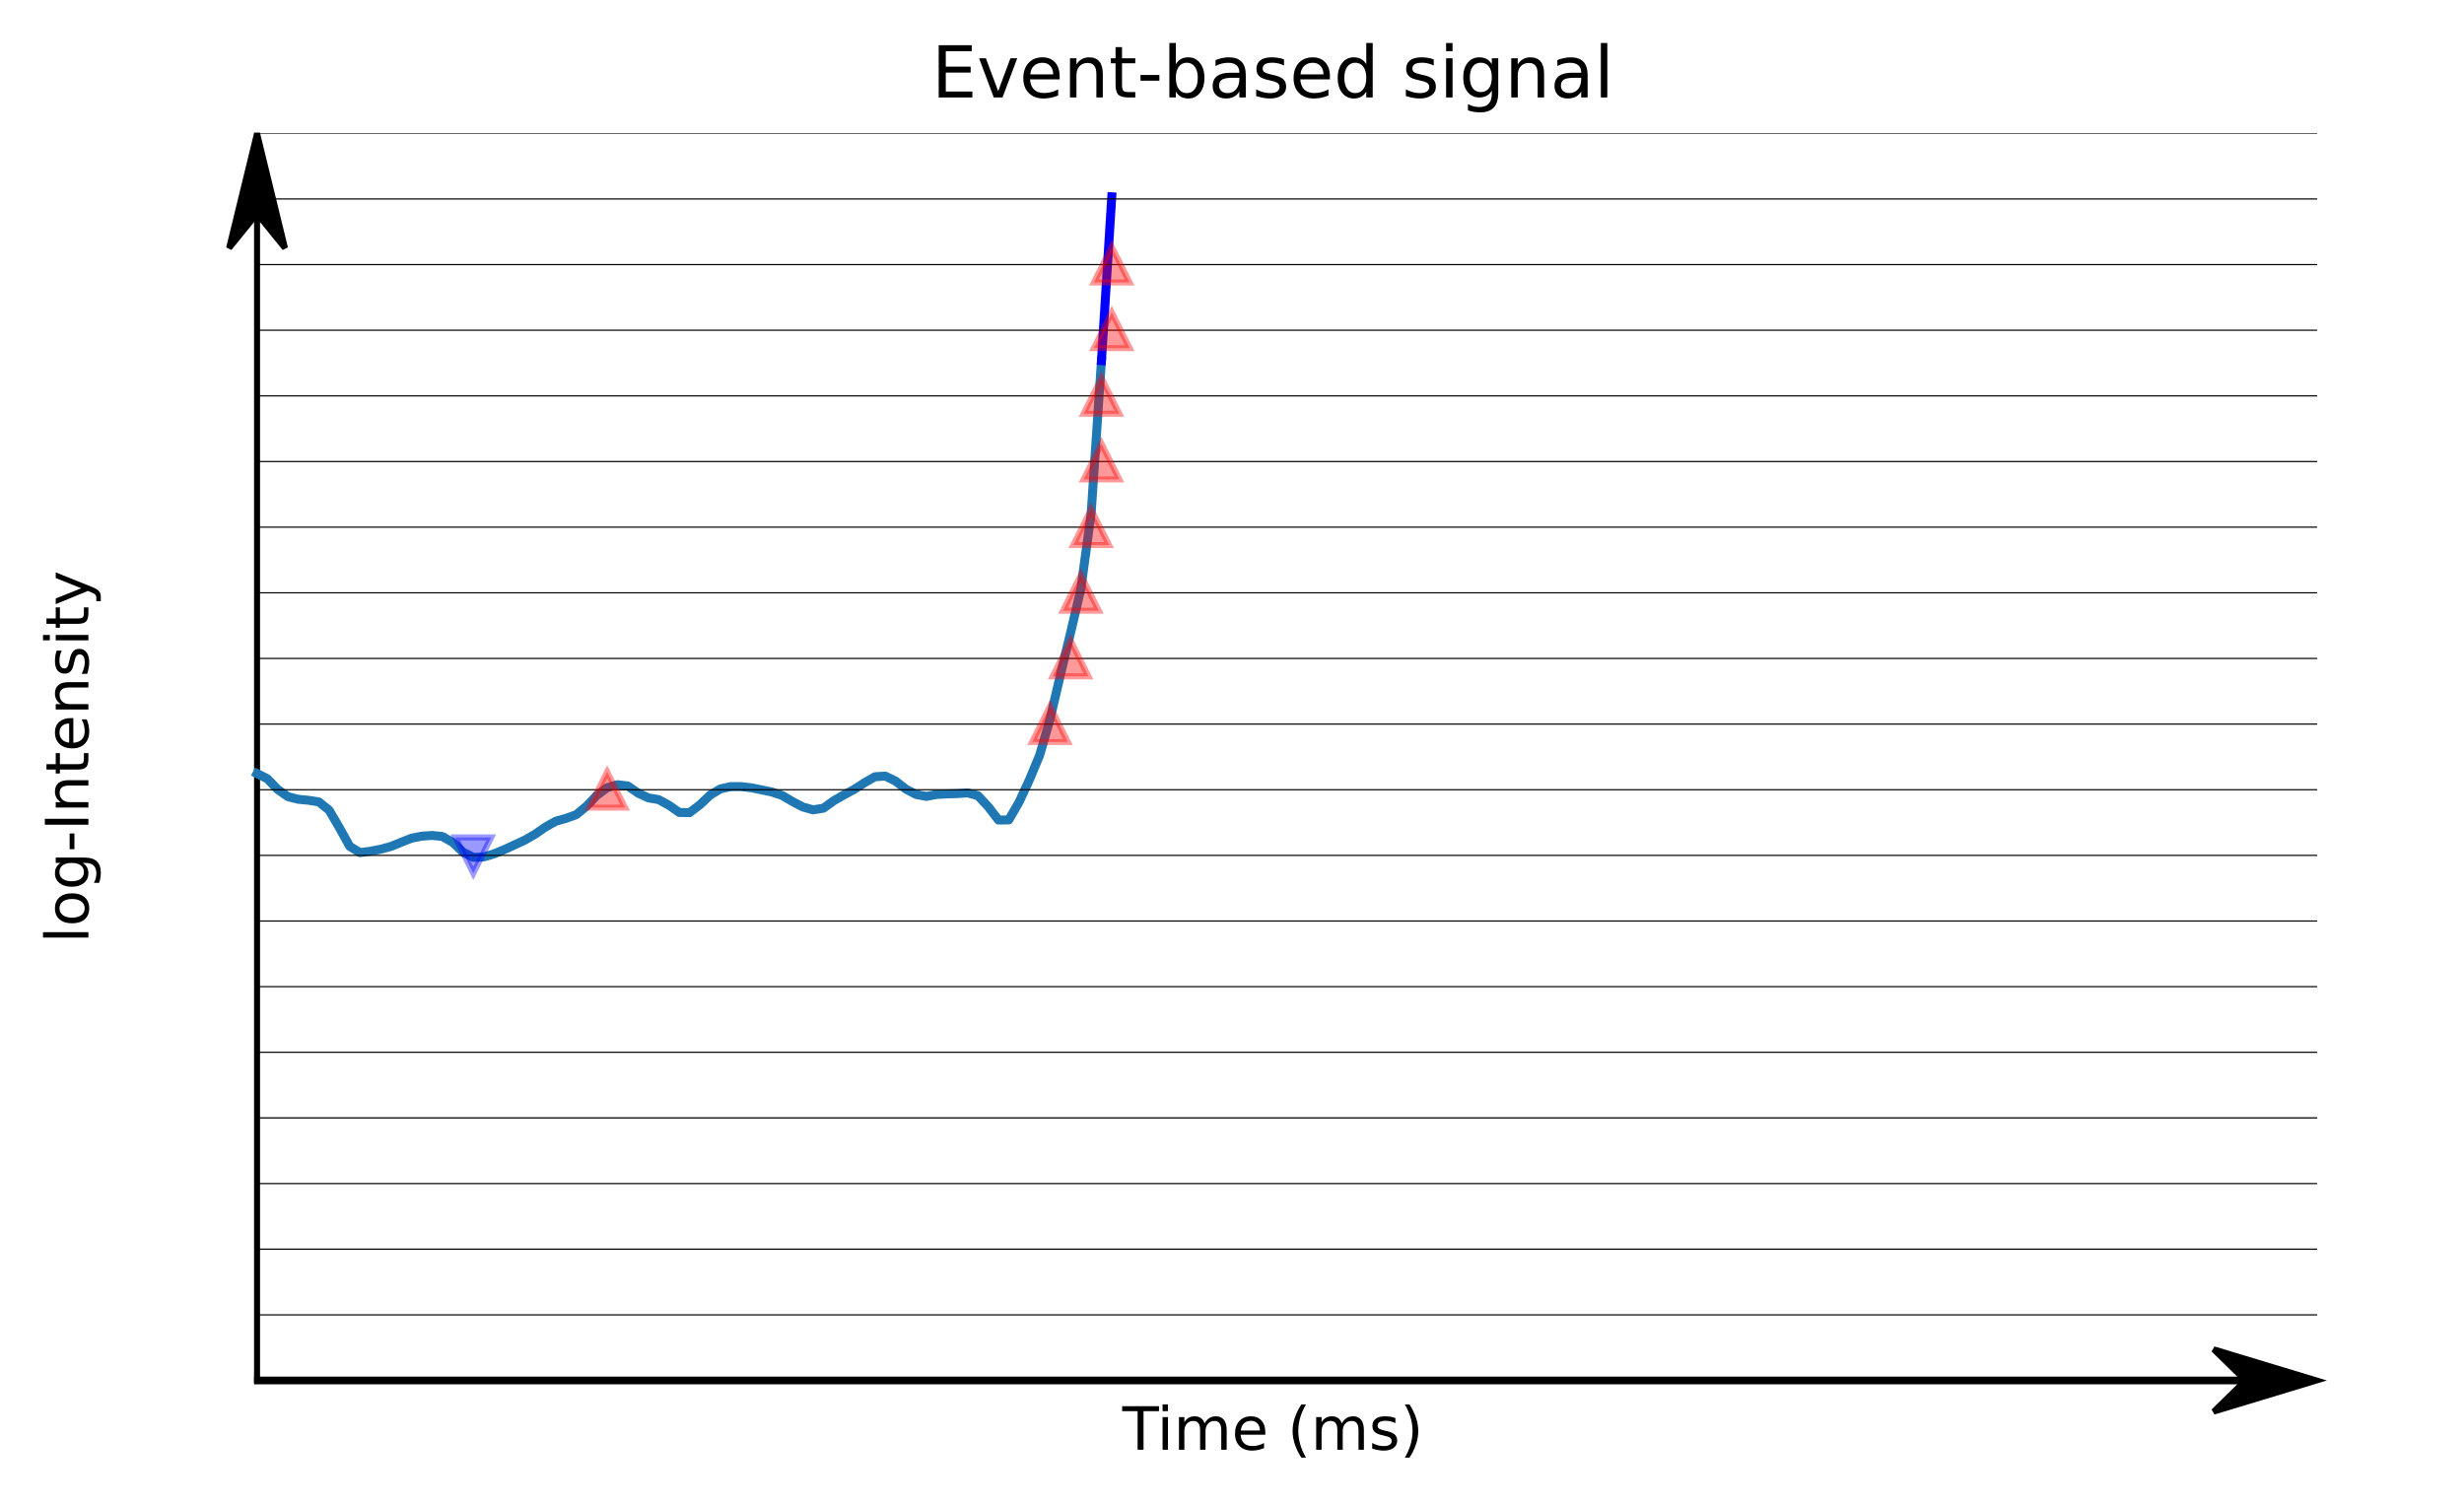
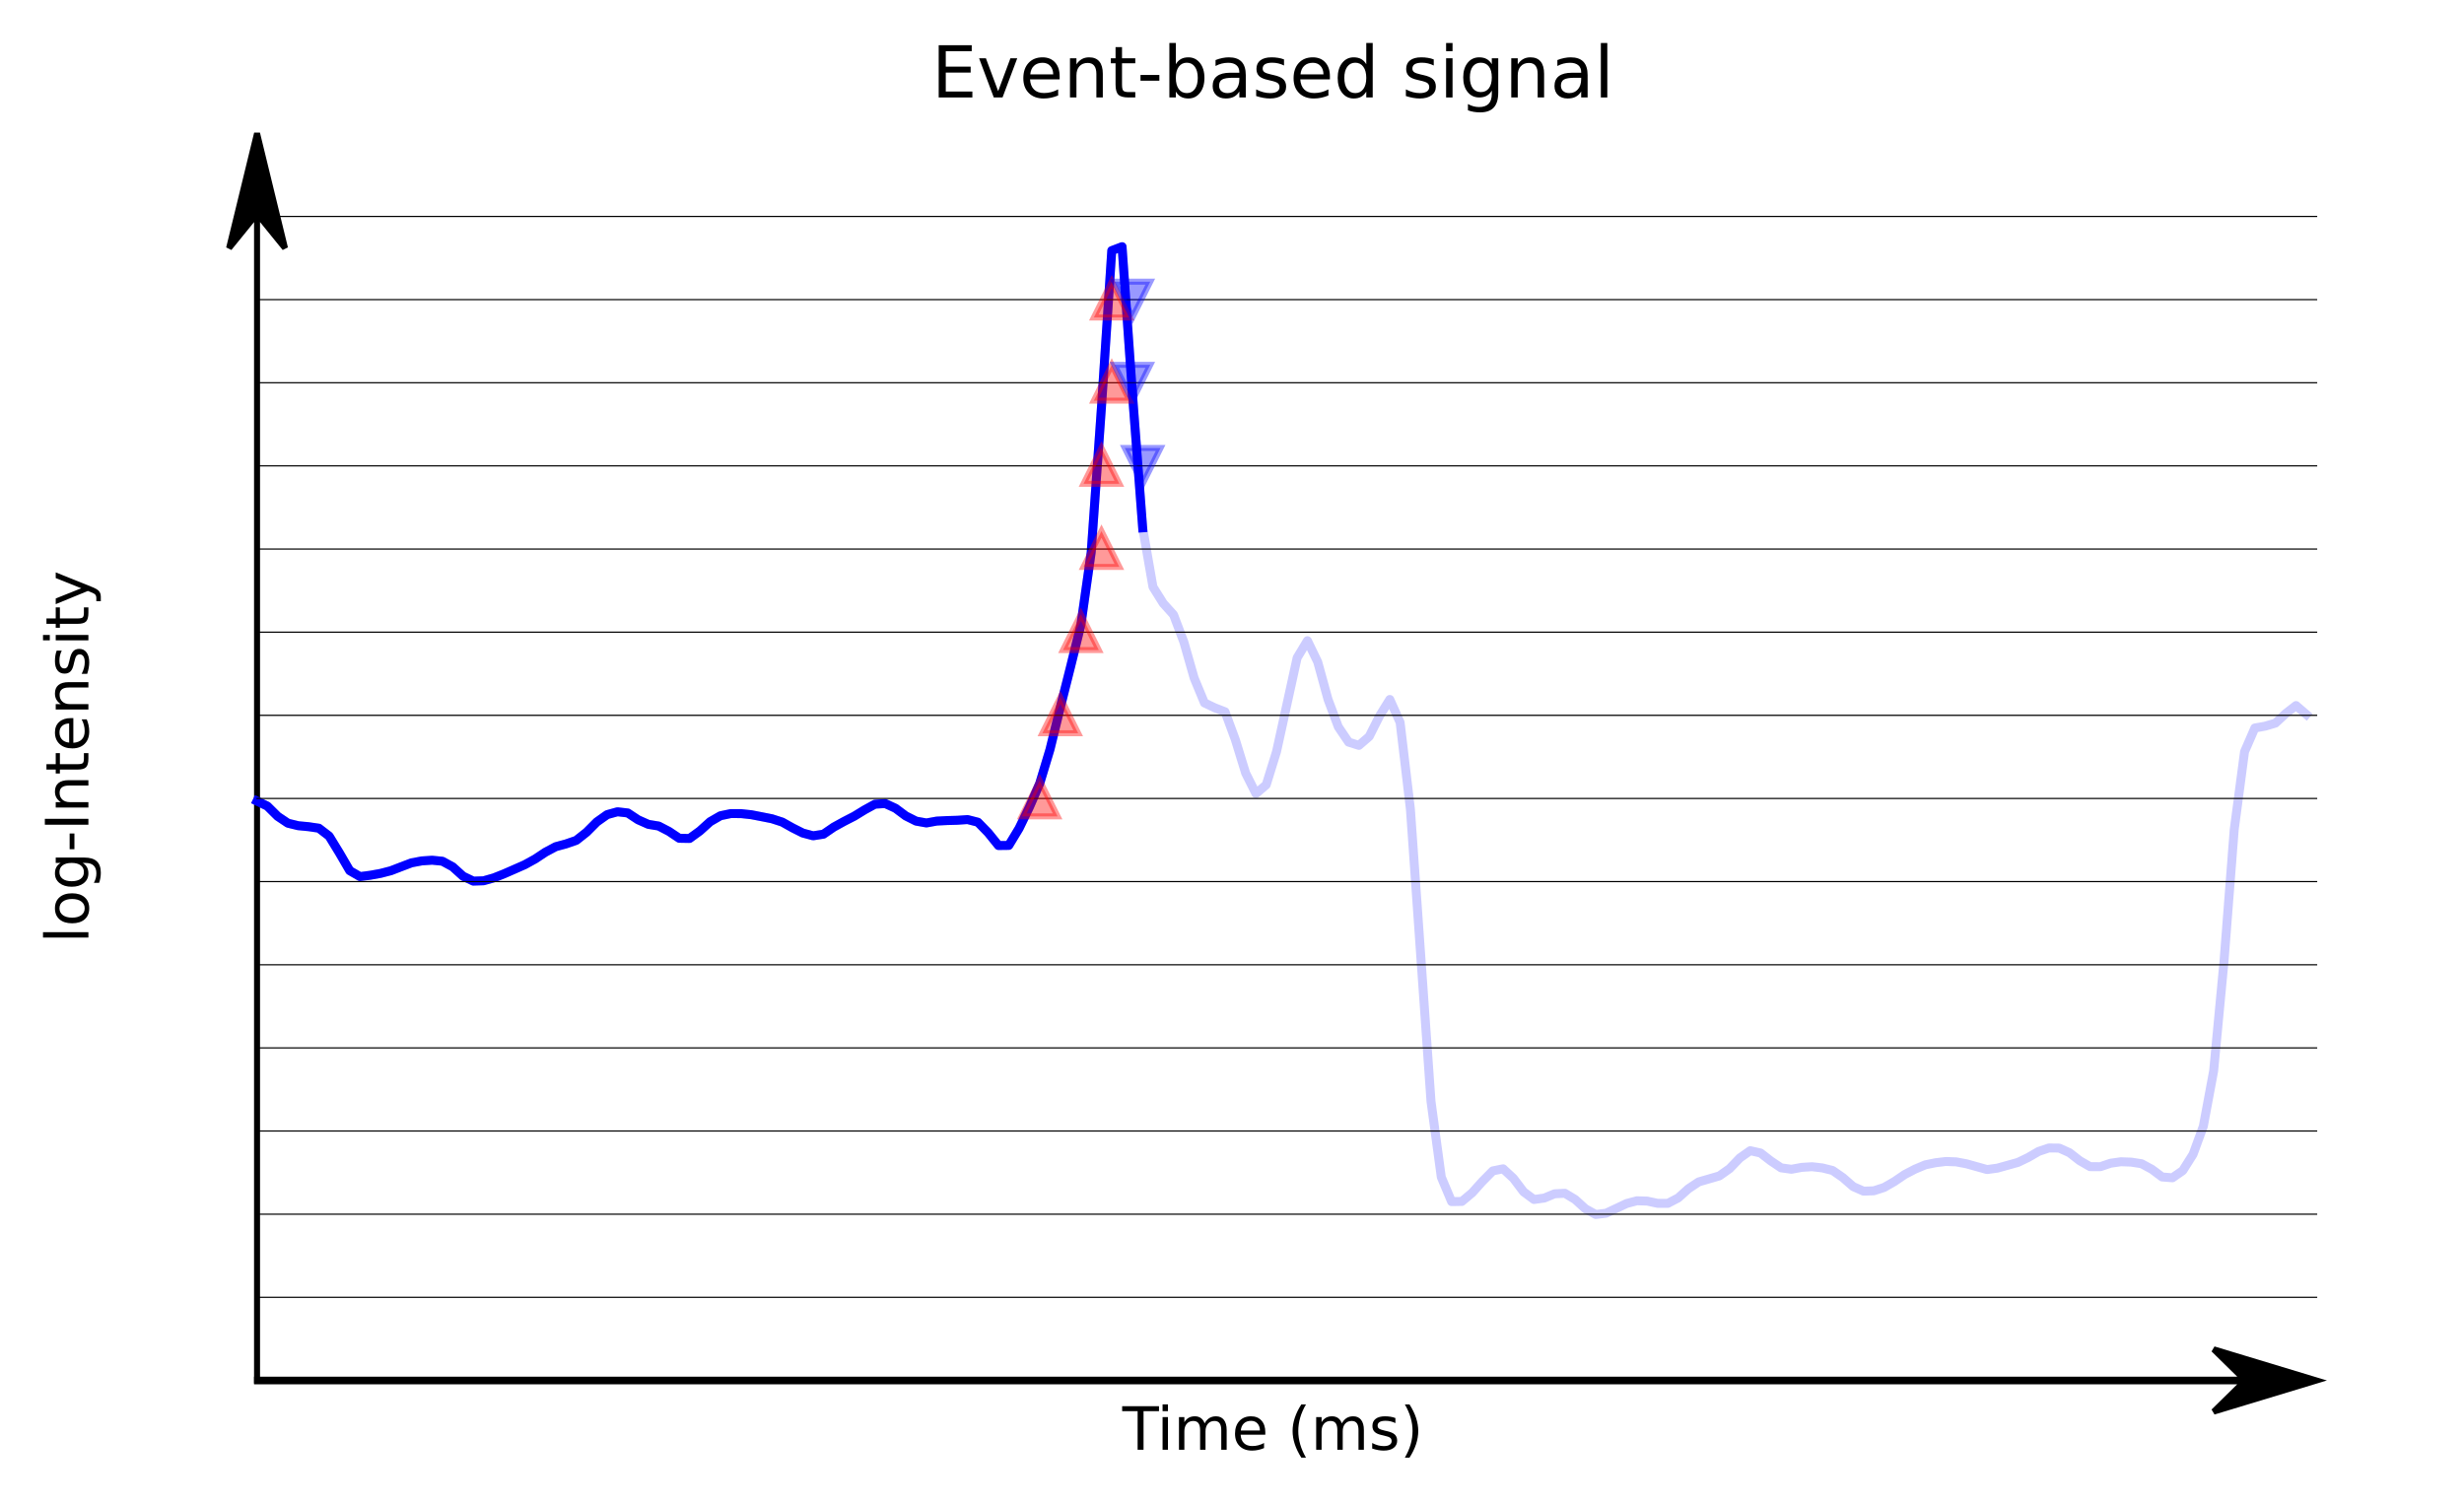
<svg xmlns="http://www.w3.org/2000/svg" xmlns:xlink="http://www.w3.org/1999/xlink" width="412.523pt" height="251.996pt" viewBox="0 0 412.523 251.996" version="1.1">
  <defs>
    <style type="text/css">*{stroke-linejoin: round; stroke-linecap: butt}</style>
  </defs>
  <g id="figure_1">
    <g id="patch_1">
      <path d="M 0 251.996  L 412.523 251.996  L 412.523 0  L 0 0  L 0 251.996  z " style="fill: none" />
    </g>
    <g id="axes_1">
      <g id="patch_2">
        <path d="M 20.878 231.118  L 405.323 231.118  L 405.323 22.318  L 20.878 22.318  L 20.878 231.118  z " style="fill: none" />
      </g>
      <g id="patch_3">
-         <path d="M 387.848 231.118  L 370.608 236.338  L 375.78 231.263  L 43.035 231.263  L 43.035 230.973  L 375.78 230.973  L 370.608 225.898  z " style="stroke: #000000; stroke-linejoin: miter" />
+         <path d="M 387.848 231.118  L 370.608 236.338  L 375.78 231.256  L 43.035 231.256  L 43.035 230.98  L 375.78 230.98  L 370.608 225.898  z " style="stroke: #000000; stroke-linejoin: miter" />
      </g>
      <g id="patch_4">
        <path d="M 43.035 22.318  L 47.717 41.54  L 43.036 35.774  L 43.036 231.118  L 43.034 231.118  L 43.034 35.774  L 38.353 41.54  z " style="stroke: #000000; stroke-linejoin: miter" />
      </g>
      <g id="matplotlib.axis_1">
        <g id="text_1">
          <g transform="translate(187.9013 242.7166) scale(0.1 -0.1)">
            <defs>
              <path id="DejaVuSans-54" d="M -19 4666  L 3928 4666  L 3928 4134  L 2272 4134  L 2272 0  L 1638 0  L 1638 4134  L -19 4134  L -19 4666  z " transform="scale(0.015625)" />
              <path id="DejaVuSans-69" d="M 603 3500  L 1178 3500  L 1178 0  L 603 0  L 603 3500  z M 603 4863  L 1178 4863  L 1178 4134  L 603 4134  L 603 4863  z " transform="scale(0.015625)" />
              <path id="DejaVuSans-6d" d="M 3328 2828  Q 3544 3216 3844 3400  Q 4144 3584 4550 3584  Q 5097 3584 5394 3201  Q 5691 2819 5691 2113  L 5691 0  L 5113 0  L 5113 2094  Q 5113 2597 4934 2840  Q 4756 3084 4391 3084  Q 3944 3084 3684 2787  Q 3425 2491 3425 1978  L 3425 0  L 2847 0  L 2847 2094  Q 2847 2600 2669 2842  Q 2491 3084 2119 3084  Q 1678 3084 1418 2786  Q 1159 2488 1159 1978  L 1159 0  L 581 0  L 581 3500  L 1159 3500  L 1159 2956  Q 1356 3278 1631 3431  Q 1906 3584 2284 3584  Q 2666 3584 2933 3390  Q 3200 3197 3328 2828  z " transform="scale(0.015625)" />
              <path id="DejaVuSans-65" d="M 3597 1894  L 3597 1613  L 953 1613  Q 991 1019 1311 708  Q 1631 397 2203 397  Q 2534 397 2845 478  Q 3156 559 3463 722  L 3463 178  Q 3153 47 2828 -22  Q 2503 -91 2169 -91  Q 1331 -91 842 396  Q 353 884 353 1716  Q 353 2575 817 3079  Q 1281 3584 2069 3584  Q 2775 3584 3186 3129  Q 3597 2675 3597 1894  z M 3022 2063  Q 3016 2534 2758 2815  Q 2500 3097 2075 3097  Q 1594 3097 1305 2825  Q 1016 2553 972 2059  L 3022 2063  z " transform="scale(0.015625)" />
              <path id="DejaVuSans-20" transform="scale(0.015625)" />
              <path id="DejaVuSans-28" d="M 1984 4856  Q 1566 4138 1362 3434  Q 1159 2731 1159 2009  Q 1159 1288 1364 580  Q 1569 -128 1984 -844  L 1484 -844  Q 1016 -109 783 600  Q 550 1309 550 2009  Q 550 2706 781 3412  Q 1013 4119 1484 4856  L 1984 4856  z " transform="scale(0.015625)" />
              <path id="DejaVuSans-73" d="M 2834 3397  L 2834 2853  Q 2591 2978 2328 3040  Q 2066 3103 1784 3103  Q 1356 3103 1142 2972  Q 928 2841 928 2578  Q 928 2378 1081 2264  Q 1234 2150 1697 2047  L 1894 2003  Q 2506 1872 2764 1633  Q 3022 1394 3022 966  Q 3022 478 2636 193  Q 2250 -91 1575 -91  Q 1294 -91 989 -36  Q 684 19 347 128  L 347 722  Q 666 556 975 473  Q 1284 391 1588 391  Q 1994 391 2212 530  Q 2431 669 2431 922  Q 2431 1156 2273 1281  Q 2116 1406 1581 1522  L 1381 1569  Q 847 1681 609 1914  Q 372 2147 372 2553  Q 372 3047 722 3315  Q 1072 3584 1716 3584  Q 2034 3584 2315 3537  Q 2597 3491 2834 3397  z " transform="scale(0.015625)" />
              <path id="DejaVuSans-29" d="M 513 4856  L 1013 4856  Q 1481 4119 1714 3412  Q 1947 2706 1947 2009  Q 1947 1309 1714 600  Q 1481 -109 1013 -844  L 513 -844  Q 928 -128 1133 580  Q 1338 1288 1338 2009  Q 1338 2731 1133 3434  Q 928 4138 513 4856  z " transform="scale(0.015625)" />
            </defs>
            <use xlink:href="#DejaVuSans-54" />
            <use xlink:href="#DejaVuSans-69" x="57.959" />
            <use xlink:href="#DejaVuSans-6d" x="85.742" />
            <use xlink:href="#DejaVuSans-65" x="183.154" />
            <use xlink:href="#DejaVuSans-20" x="244.678" />
            <use xlink:href="#DejaVuSans-28" x="276.465" />
            <use xlink:href="#DejaVuSans-6d" x="315.479" />
            <use xlink:href="#DejaVuSans-73" x="412.891" />
            <use xlink:href="#DejaVuSans-29" x="464.99" />
          </g>
        </g>
      </g>
      <g id="matplotlib.axis_2">
        <g id="text_2">
          <g transform="translate(14.79844 157.9072) rotate(-90) scale(0.1 -0.1)">
            <defs>
              <path id="DejaVuSans-6c" d="M 603 4863  L 1178 4863  L 1178 0  L 603 0  L 603 4863  z " transform="scale(0.015625)" />
              <path id="DejaVuSans-6f" d="M 1959 3097  Q 1497 3097 1228 2736  Q 959 2375 959 1747  Q 959 1119 1226 758  Q 1494 397 1959 397  Q 2419 397 2687 759  Q 2956 1122 2956 1747  Q 2956 2369 2687 2733  Q 2419 3097 1959 3097  z M 1959 3584  Q 2709 3584 3137 3096  Q 3566 2609 3566 1747  Q 3566 888 3137 398  Q 2709 -91 1959 -91  Q 1206 -91 779 398  Q 353 888 353 1747  Q 353 2609 779 3096  Q 1206 3584 1959 3584  z " transform="scale(0.015625)" />
              <path id="DejaVuSans-67" d="M 2906 1791  Q 2906 2416 2648 2759  Q 2391 3103 1925 3103  Q 1463 3103 1205 2759  Q 947 2416 947 1791  Q 947 1169 1205 825  Q 1463 481 1925 481  Q 2391 481 2648 825  Q 2906 1169 2906 1791  z M 3481 434  Q 3481 -459 3084 -895  Q 2688 -1331 1869 -1331  Q 1566 -1331 1297 -1286  Q 1028 -1241 775 -1147  L 775 -588  Q 1028 -725 1275 -790  Q 1522 -856 1778 -856  Q 2344 -856 2625 -561  Q 2906 -266 2906 331  L 2906 616  Q 2728 306 2450 153  Q 2172 0 1784 0  Q 1141 0 747 490  Q 353 981 353 1791  Q 353 2603 747 3093  Q 1141 3584 1784 3584  Q 2172 3584 2450 3431  Q 2728 3278 2906 2969  L 2906 3500  L 3481 3500  L 3481 434  z " transform="scale(0.015625)" />
              <path id="DejaVuSans-2d" d="M 313 2009  L 1997 2009  L 1997 1497  L 313 1497  L 313 2009  z " transform="scale(0.015625)" />
              <path id="DejaVuSans-49" d="M 628 4666  L 1259 4666  L 1259 0  L 628 0  L 628 4666  z " transform="scale(0.015625)" />
              <path id="DejaVuSans-6e" d="M 3513 2113  L 3513 0  L 2938 0  L 2938 2094  Q 2938 2591 2744 2837  Q 2550 3084 2163 3084  Q 1697 3084 1428 2787  Q 1159 2491 1159 1978  L 1159 0  L 581 0  L 581 3500  L 1159 3500  L 1159 2956  Q 1366 3272 1645 3428  Q 1925 3584 2291 3584  Q 2894 3584 3203 3211  Q 3513 2838 3513 2113  z " transform="scale(0.015625)" />
              <path id="DejaVuSans-74" d="M 1172 4494  L 1172 3500  L 2356 3500  L 2356 3053  L 1172 3053  L 1172 1153  Q 1172 725 1289 603  Q 1406 481 1766 481  L 2356 481  L 2356 0  L 1766 0  Q 1100 0 847 248  Q 594 497 594 1153  L 594 3053  L 172 3053  L 172 3500  L 594 3500  L 594 4494  L 1172 4494  z " transform="scale(0.015625)" />
              <path id="DejaVuSans-79" d="M 2059 -325  Q 1816 -950 1584 -1140  Q 1353 -1331 966 -1331  L 506 -1331  L 506 -850  L 844 -850  Q 1081 -850 1212 -737  Q 1344 -625 1503 -206  L 1606 56  L 191 3500  L 800 3500  L 1894 763  L 2988 3500  L 3597 3500  L 2059 -325  z " transform="scale(0.015625)" />
            </defs>
            <use xlink:href="#DejaVuSans-6c" />
            <use xlink:href="#DejaVuSans-6f" x="27.783" />
            <use xlink:href="#DejaVuSans-67" x="88.965" />
            <use xlink:href="#DejaVuSans-2d" x="152.441" />
            <use xlink:href="#DejaVuSans-49" x="188.525" />
            <use xlink:href="#DejaVuSans-6e" x="218.018" />
            <use xlink:href="#DejaVuSans-74" x="281.396" />
            <use xlink:href="#DejaVuSans-65" x="320.605" />
            <use xlink:href="#DejaVuSans-6e" x="382.129" />
            <use xlink:href="#DejaVuSans-73" x="445.508" />
            <use xlink:href="#DejaVuSans-69" x="497.607" />
            <use xlink:href="#DejaVuSans-74" x="525.391" />
            <use xlink:href="#DejaVuSans-79" x="564.6" />
          </g>
        </g>
      </g>
      <g id="line2d_1">
-         <path d="M 43.035 129.502  L 44.759 130.378  L 46.483 132.166  L 48.207 133.377  L 49.931 133.818  L 51.655 133.982  L 53.379 134.254  L 55.103 135.641  L 56.827 138.588  L 58.551 141.698  L 60.275 142.742  L 62 142.51  L 63.724 142.178  L 65.448 141.71  L 67.172 141.014  L 68.896 140.329  L 70.62 139.99  L 72.344 139.869  L 74.068 140.046  L 75.792 141.032  L 77.516 142.667  L 79.24 143.535  L 80.964 143.476  L 82.688 142.961  L 84.412 142.248  L 86.136 141.453  L 87.861 140.654  L 89.585 139.661  L 91.309 138.465  L 93.033 137.5  L 94.757 137.01  L 96.481 136.387  L 98.205 134.962  L 99.929 133.151  L 101.653 131.873  L 103.377 131.373  L 105.101 131.582  L 106.825 132.775  L 108.549 133.579  L 110.273 133.875  L 111.997 134.814  L 113.722 136.022  L 115.446 136.054  L 117.17 134.743  L 118.894 133.114  L 120.618 132.071  L 122.342 131.692  L 124.066 131.695  L 125.79 131.89  L 127.514 132.239  L 129.238 132.599  L 130.962 133.182  L 132.686 134.201  L 134.41 135.104  L 136.134 135.585  L 137.858 135.303  L 139.583 134.065  L 141.307 133.071  L 143.031 132.149  L 144.755 131.034  L 146.479 130.045  L 148.203 129.93  L 149.927 130.762  L 151.651 132.105  L 153.375 133.013  L 155.099 133.334  L 156.823 133.007  L 158.547 132.915  L 160.271 132.867  L 161.995 132.74  L 163.719 133.203  L 165.444 135.056  L 167.168 137.291  L 168.892 137.269  L 170.616 134.283  L 172.34 130.561  L 174.064 126.426  L 175.788 120.443  L 177.512 113.078  L 179.236 105.929  L 180.96 98.609  L 182.684 85.891  L 184.408 60.379  " clip-path="url(#p15acede897)" style="fill: none; stroke: #1f77b4; stroke-width: 1.5; stroke-linecap: square" />
+         <path d="M 43.035 134.121  L 44.759 134.957  L 46.483 136.664  L 48.207 137.82  L 49.931 138.24  L 53.379 138.657  L 55.103 139.981  L 58.551 145.763  L 60.275 146.759  L 63.724 146.221  L 65.448 145.774  L 68.896 144.456  L 70.62 144.132  L 72.344 144.017  L 74.068 144.186  L 75.792 145.127  L 77.516 146.688  L 79.24 147.516  L 80.964 147.459  L 82.688 146.968  L 86.136 145.528  L 87.861 144.766  L 89.585 143.818  L 91.309 142.676  L 93.033 141.756  L 94.757 141.288  L 96.481 140.693  L 98.205 139.333  L 99.929 137.604  L 101.653 136.384  L 103.377 135.907  L 105.101 136.106  L 106.825 137.245  L 108.549 138.013  L 110.273 138.295  L 111.997 139.191  L 113.722 140.345  L 115.446 140.375  L 117.17 139.123  L 118.894 137.569  L 120.618 136.573  L 122.342 136.211  L 124.066 136.214  L 125.79 136.4  L 129.238 137.077  L 130.962 137.633  L 134.41 139.468  L 136.134 139.927  L 137.858 139.659  L 139.583 138.476  L 146.479 134.639  L 148.203 134.529  L 149.927 135.323  L 151.651 136.606  L 153.375 137.472  L 155.099 137.778  L 156.823 137.467  L 161.995 137.212  L 163.719 137.654  L 165.444 139.422  L 167.168 141.556  L 168.892 141.535  L 170.616 138.685  L 172.34 135.131  L 174.064 131.185  L 175.788 125.474  L 180.96 104.633  L 182.684 92.493  L 184.408 68.139  L 186.132 41.956  L 187.856 41.3  L 189.58 65.755  L 191.305 88.371  L 193.029 98.262  L 194.753 101.013  L 196.477 102.926  L 198.201 107.48  L 199.925 113.516  L 201.649 117.676  L 203.373 118.498  L 205.097 119.169  L 206.821 123.833  L 208.545 129.429  L 210.269 132.869  L 211.993 131.388  L 213.717 125.829  L 217.166 110.128  L 218.89 107.268  L 220.614 110.831  L 222.338 117.095  L 224.062 121.692  L 225.786 124.246  L 227.51 124.791  L 229.234 123.304  L 230.958 119.879  L 232.682 117.105  L 234.406 120.942  L 236.13 135.474  L 239.578 184.399  L 241.303 197.08  L 243.027 201.174  L 244.751 201.143  L 246.475 199.696  L 248.199 197.775  L 249.923 196.033  L 251.647 195.679  L 253.371 197.271  L 255.095 199.548  L 256.819 200.82  L 258.543 200.577  L 260.267 199.867  L 261.991 199.78  L 263.715 200.818  L 265.439 202.385  L 267.164 203.329  L 268.888 203.116  L 272.336 201.49  L 274.06 201.033  L 275.784 201.088  L 277.508 201.461  L 279.232 201.466  L 280.956 200.562  L 282.68 199.018  L 284.404 197.871  L 287.852 196.871  L 289.576 195.651  L 291.3 193.856  L 293.025 192.646  L 294.749 193.034  L 296.473 194.368  L 298.197 195.521  L 299.921 195.759  L 301.645 195.441  L 303.369 195.331  L 305.093 195.532  L 306.817 195.962  L 308.541 197.16  L 310.265 198.66  L 311.989 199.422  L 313.713 199.364  L 315.437 198.804  L 317.161 197.811  L 318.886 196.639  L 320.61 195.741  L 322.334 195.017  L 324.058 194.663  L 325.782 194.455  L 327.506 194.52  L 329.23 194.844  L 332.678 195.806  L 334.402 195.571  L 337.85 194.608  L 339.574 193.777  L 341.298 192.775  L 343.022 192.193  L 344.747 192.211  L 346.471 192.988  L 348.195 194.326  L 349.919 195.319  L 351.643 195.325  L 353.367 194.743  L 355.091 194.5  L 356.815 194.563  L 358.539 194.83  L 360.263 195.763  L 361.987 197.05  L 363.711 197.183  L 365.435 195.986  L 367.159 193.258  L 368.883 188.554  L 370.608 179.3  L 372.332 161.08  L 374.056 138.854  L 375.78 125.853  L 377.504 121.881  L 379.228 121.574  L 380.952 121.064  L 382.676 119.463  L 384.4 118.122  L 386.124 119.603  L 386.124 119.603  " clip-path="url(#p65157a2c0e)" style="fill: none; stroke: #0000ff; stroke-opacity: 0.2; stroke-width: 1.5; stroke-linecap: square" />
      </g>
      <g id="line2d_2">
-         <path d="M 184.408 60.379  L 186.132 32.948  " clip-path="url(#p15acede897)" style="fill: none; stroke: #0000ff; stroke-width: 1.5; stroke-linecap: square" />
+         <path d="M 43.035 134.121  L 44.759 134.957  L 46.483 136.664  L 48.207 137.82  L 49.931 138.24  L 51.655 138.398  L 53.379 138.657  L 55.103 139.981  L 56.827 142.794  L 58.551 145.763  L 60.275 146.759  L 62 146.537  L 63.724 146.221  L 65.448 145.774  L 67.172 145.109  L 68.896 144.456  L 70.62 144.132  L 72.344 144.017  L 74.068 144.186  L 75.792 145.127  L 77.516 146.688  L 79.24 147.516  L 80.964 147.459  L 82.688 146.968  L 84.412 146.287  L 86.136 145.528  L 87.861 144.766  L 89.585 143.818  L 91.309 142.676  L 93.033 141.756  L 94.757 141.288  L 96.481 140.693  L 98.205 139.333  L 99.929 137.604  L 101.653 136.384  L 103.377 135.907  L 105.101 136.106  L 106.825 137.245  L 108.549 138.013  L 110.273 138.295  L 111.997 139.191  L 113.722 140.345  L 115.446 140.375  L 117.17 139.123  L 118.894 137.569  L 120.618 136.573  L 122.342 136.211  L 124.066 136.214  L 125.79 136.4  L 127.514 136.734  L 129.238 137.077  L 130.962 137.633  L 132.686 138.606  L 134.41 139.468  L 136.134 139.927  L 137.858 139.659  L 139.583 138.476  L 141.307 137.528  L 143.031 136.648  L 144.755 135.583  L 146.479 134.639  L 148.203 134.529  L 149.927 135.323  L 151.651 136.606  L 153.375 137.472  L 155.099 137.778  L 156.823 137.467  L 158.547 137.379  L 160.271 137.333  L 161.995 137.212  L 163.719 137.654  L 165.444 139.422  L 167.168 141.556  L 168.892 141.535  L 170.616 138.685  L 172.34 135.131  L 174.064 131.185  L 175.788 125.474  L 177.512 118.444  L 179.236 111.619  L 180.96 104.633  L 182.684 92.493  L 184.408 68.139  L 186.132 41.956  L 187.856 41.3  L 189.58 65.755  " clip-path="url(#p65157a2c0e)" style="fill: none; stroke: #0000ff; stroke-width: 1.5; stroke-linecap: square" />
      </g>
      <g id="line2d_3">
-         <path d="M 43.035 231.118  L 387.848 231.118  " clip-path="url(#p15acede897)" style="fill: none; stroke: #000000; stroke-width: 0.2; stroke-linecap: square" />
+         <path d="M 189.58 65.755  L 191.305 88.371  " clip-path="url(#p65157a2c0e)" style="fill: none; stroke: #0000ff; stroke-width: 1.5; stroke-linecap: square" />
      </g>
      <g id="line2d_4">
-         <path d="M 43.035 220.129  L 387.848 220.129  " clip-path="url(#p15acede897)" style="fill: none; stroke: #000000; stroke-width: 0.2; stroke-linecap: square" />
+         <path d="M 43.035 231.118  L 387.848 231.118  " clip-path="url(#p65157a2c0e)" style="fill: none; stroke: #000000; stroke-width: 0.2; stroke-linecap: square" />
      </g>
      <g id="line2d_5">
-         <path d="M 43.035 209.139  L 387.848 209.139  " clip-path="url(#p15acede897)" style="fill: none; stroke: #000000; stroke-width: 0.2; stroke-linecap: square" />
+         <path d="M 43.035 217.198  L 387.848 217.198  " clip-path="url(#p65157a2c0e)" style="fill: none; stroke: #000000; stroke-width: 0.2; stroke-linecap: square" />
      </g>
      <g id="line2d_6">
-         <path d="M 43.035 198.15  L 387.848 198.15  " clip-path="url(#p15acede897)" style="fill: none; stroke: #000000; stroke-width: 0.2; stroke-linecap: square" />
+         <path d="M 43.035 203.278  L 387.848 203.278  " clip-path="url(#p65157a2c0e)" style="fill: none; stroke: #000000; stroke-width: 0.2; stroke-linecap: square" />
      </g>
      <g id="line2d_7">
-         <path d="M 43.035 187.16  L 387.848 187.16  " clip-path="url(#p15acede897)" style="fill: none; stroke: #000000; stroke-width: 0.2; stroke-linecap: square" />
+         <path d="M 43.035 189.358  L 387.848 189.358  " clip-path="url(#p65157a2c0e)" style="fill: none; stroke: #000000; stroke-width: 0.2; stroke-linecap: square" />
      </g>
      <g id="line2d_8">
-         <path d="M 43.035 176.171  L 387.848 176.171  " clip-path="url(#p15acede897)" style="fill: none; stroke: #000000; stroke-width: 0.2; stroke-linecap: square" />
+         <path d="M 43.035 175.438  L 387.848 175.438  " clip-path="url(#p65157a2c0e)" style="fill: none; stroke: #000000; stroke-width: 0.2; stroke-linecap: square" />
      </g>
      <g id="line2d_9">
-         <path d="M 43.035 165.181  L 387.848 165.181  " clip-path="url(#p15acede897)" style="fill: none; stroke: #000000; stroke-width: 0.2; stroke-linecap: square" />
+         <path d="M 43.035 161.518  L 387.848 161.518  " clip-path="url(#p65157a2c0e)" style="fill: none; stroke: #000000; stroke-width: 0.2; stroke-linecap: square" />
      </g>
      <g id="line2d_10">
-         <path d="M 43.035 154.192  L 387.848 154.192  " clip-path="url(#p15acede897)" style="fill: none; stroke: #000000; stroke-width: 0.2; stroke-linecap: square" />
+         <path d="M 43.035 147.598  L 387.848 147.598  " clip-path="url(#p65157a2c0e)" style="fill: none; stroke: #000000; stroke-width: 0.2; stroke-linecap: square" />
      </g>
      <g id="line2d_11">
-         <path d="M 43.035 143.202  L 387.848 143.202  " clip-path="url(#p15acede897)" style="fill: none; stroke: #000000; stroke-width: 0.2; stroke-linecap: square" />
+         <path d="M 43.035 133.678  L 387.848 133.678  " clip-path="url(#p65157a2c0e)" style="fill: none; stroke: #000000; stroke-width: 0.2; stroke-linecap: square" />
      </g>
      <g id="line2d_12">
-         <path d="M 43.035 132.213  L 387.848 132.213  " clip-path="url(#p15acede897)" style="fill: none; stroke: #000000; stroke-width: 0.2; stroke-linecap: square" />
+         <path d="M 43.035 119.758  L 387.848 119.758  " clip-path="url(#p65157a2c0e)" style="fill: none; stroke: #000000; stroke-width: 0.2; stroke-linecap: square" />
      </g>
      <g id="line2d_13">
-         <path d="M 43.035 121.223  L 387.848 121.223  " clip-path="url(#p15acede897)" style="fill: none; stroke: #000000; stroke-width: 0.2; stroke-linecap: square" />
+         <path d="M 43.035 105.838  L 387.848 105.838  " clip-path="url(#p65157a2c0e)" style="fill: none; stroke: #000000; stroke-width: 0.2; stroke-linecap: square" />
      </g>
      <g id="line2d_14">
-         <path d="M 43.035 110.234  L 387.848 110.234  " clip-path="url(#p15acede897)" style="fill: none; stroke: #000000; stroke-width: 0.2; stroke-linecap: square" />
+         <path d="M 43.035 91.918  L 387.848 91.918  " clip-path="url(#p65157a2c0e)" style="fill: none; stroke: #000000; stroke-width: 0.2; stroke-linecap: square" />
      </g>
      <g id="line2d_15">
-         <path d="M 43.035 99.244  L 387.848 99.244  " clip-path="url(#p15acede897)" style="fill: none; stroke: #000000; stroke-width: 0.2; stroke-linecap: square" />
+         <path d="M 43.035 77.998  L 387.848 77.998  " clip-path="url(#p65157a2c0e)" style="fill: none; stroke: #000000; stroke-width: 0.2; stroke-linecap: square" />
      </g>
      <g id="line2d_16">
-         <path d="M 43.035 88.255  L 387.848 88.255  " clip-path="url(#p15acede897)" style="fill: none; stroke: #000000; stroke-width: 0.2; stroke-linecap: square" />
+         <path d="M 43.035 64.078  L 387.848 64.078  " clip-path="url(#p65157a2c0e)" style="fill: none; stroke: #000000; stroke-width: 0.2; stroke-linecap: square" />
      </g>
      <g id="line2d_17">
-         <path d="M 43.035 77.265  L 387.848 77.265  " clip-path="url(#p15acede897)" style="fill: none; stroke: #000000; stroke-width: 0.2; stroke-linecap: square" />
+         <path d="M 43.035 50.158  L 387.848 50.158  " clip-path="url(#p65157a2c0e)" style="fill: none; stroke: #000000; stroke-width: 0.2; stroke-linecap: square" />
      </g>
      <g id="line2d_18">
-         <path d="M 43.035 66.276  L 387.848 66.276  " clip-path="url(#p15acede897)" style="fill: none; stroke: #000000; stroke-width: 0.2; stroke-linecap: square" />
+         <path d="M 43.035 36.238  L 387.848 36.238  " clip-path="url(#p65157a2c0e)" style="fill: none; stroke: #000000; stroke-width: 0.2; stroke-linecap: square" />
      </g>
      <g id="line2d_19">
-         <path d="M 43.035 55.287  L 387.848 55.287  " clip-path="url(#p15acede897)" style="fill: none; stroke: #000000; stroke-width: 0.2; stroke-linecap: square" />
+         <defs>
+           <path id="m22678d833c" d="M 0 -3  L -3 3  L 3 3  z " style="stroke: #ff0000; stroke-opacity: 0.4; stroke-linejoin: miter" />
+         </defs>
+         <g clip-path="url(#p65157a2c0e)">
+           <use xlink:href="#m22678d833c" x="174.064" y="133.678" style="fill: #ff0000; fill-opacity: 0.4; stroke: #ff0000; stroke-opacity: 0.4; stroke-linejoin: miter" />
+         </g>
      </g>
      <g id="line2d_20">
-         <path d="M 43.035 44.297  L 387.848 44.297  " clip-path="url(#p15acede897)" style="fill: none; stroke: #000000; stroke-width: 0.2; stroke-linecap: square" />
+         <g clip-path="url(#p65157a2c0e)">
+           <use xlink:href="#m22678d833c" x="177.512" y="119.758" style="fill: #ff0000; fill-opacity: 0.4; stroke: #ff0000; stroke-opacity: 0.4; stroke-linejoin: miter" />
+         </g>
      </g>
      <g id="line2d_21">
-         <path d="M 43.035 33.308  L 387.848 33.308  " clip-path="url(#p15acede897)" style="fill: none; stroke: #000000; stroke-width: 0.2; stroke-linecap: square" />
+         <g clip-path="url(#p65157a2c0e)">
+           <use xlink:href="#m22678d833c" x="180.96" y="105.838" style="fill: #ff0000; fill-opacity: 0.4; stroke: #ff0000; stroke-opacity: 0.4; stroke-linejoin: miter" />
+         </g>
      </g>
      <g id="line2d_22">
-         <path d="M 43.035 22.318  L 387.848 22.318  " clip-path="url(#p15acede897)" style="fill: none; stroke: #000000; stroke-width: 0.2; stroke-linecap: square" />
+         <g clip-path="url(#p65157a2c0e)">
+           <use xlink:href="#m22678d833c" x="184.408" y="91.918" style="fill: #ff0000; fill-opacity: 0.4; stroke: #ff0000; stroke-opacity: 0.4; stroke-linejoin: miter" />
+         </g>
      </g>
      <g id="line2d_23">
+         <g clip-path="url(#p65157a2c0e)">
+           <use xlink:href="#m22678d833c" x="184.408" y="77.998" style="fill: #ff0000; fill-opacity: 0.4; stroke: #ff0000; stroke-opacity: 0.4; stroke-linejoin: miter" />
+         </g>
+       </g>
+       <g id="line2d_24">
+         <g clip-path="url(#p65157a2c0e)">
+           <use xlink:href="#m22678d833c" x="186.132" y="64.078" style="fill: #ff0000; fill-opacity: 0.4; stroke: #ff0000; stroke-opacity: 0.4; stroke-linejoin: miter" />
+         </g>
+       </g>
+       <g id="line2d_25">
+         <g clip-path="url(#p65157a2c0e)">
+           <use xlink:href="#m22678d833c" x="186.132" y="50.158" style="fill: #ff0000; fill-opacity: 0.4; stroke: #ff0000; stroke-opacity: 0.4; stroke-linejoin: miter" />
+         </g>
+       </g>
+       <g id="line2d_26">
        <defs>
-           <path id="mf863b03d94" d="M -0 3  L 3 -3  L -3 -3  z " style="stroke: #0000ff; stroke-opacity: 0.4; stroke-linejoin: miter" />
+           <path id="mad19957030" d="M -0 3  L 3 -3  L -3 -3  z " style="stroke: #0000ff; stroke-opacity: 0.4; stroke-linejoin: miter" />
        </defs>
-         <g clip-path="url(#p15acede897)">
-           <use xlink:href="#mf863b03d94" x="79.24" y="143.202" style="fill: #0000ff; fill-opacity: 0.4; stroke: #0000ff; stroke-opacity: 0.4; stroke-linejoin: miter" />
-         </g>
-       </g>
-       <g id="line2d_24">
-         <defs>
-           <path id="m9fd217b837" d="M 0 -3  L -3 3  L 3 3  z " style="stroke: #ff0000; stroke-opacity: 0.4; stroke-linejoin: miter" />
-         </defs>
-         <g clip-path="url(#p15acede897)">
-           <use xlink:href="#m9fd217b837" x="101.653" y="132.213" style="fill: #ff0000; fill-opacity: 0.4; stroke: #ff0000; stroke-opacity: 0.4; stroke-linejoin: miter" />
-         </g>
-       </g>
-       <g id="line2d_25">
-         <g clip-path="url(#p15acede897)">
-           <use xlink:href="#m9fd217b837" x="175.788" y="121.223" style="fill: #ff0000; fill-opacity: 0.4; stroke: #ff0000; stroke-opacity: 0.4; stroke-linejoin: miter" />
-         </g>
-       </g>
-       <g id="line2d_26">
-         <g clip-path="url(#p15acede897)">
-           <use xlink:href="#m9fd217b837" x="179.236" y="110.234" style="fill: #ff0000; fill-opacity: 0.4; stroke: #ff0000; stroke-opacity: 0.4; stroke-linejoin: miter" />
+         <g clip-path="url(#p65157a2c0e)">
+           <use xlink:href="#mad19957030" x="189.58" y="64.078" style="fill: #0000ff; fill-opacity: 0.4; stroke: #0000ff; stroke-opacity: 0.4; stroke-linejoin: miter" />
        </g>
      </g>
      <g id="line2d_27">
-         <g clip-path="url(#p15acede897)">
-           <use xlink:href="#m9fd217b837" x="180.96" y="99.244" style="fill: #ff0000; fill-opacity: 0.4; stroke: #ff0000; stroke-opacity: 0.4; stroke-linejoin: miter" />
+         <g clip-path="url(#p65157a2c0e)">
+           <use xlink:href="#mad19957030" x="189.58" y="50.158" style="fill: #0000ff; fill-opacity: 0.4; stroke: #0000ff; stroke-opacity: 0.4; stroke-linejoin: miter" />
        </g>
      </g>
      <g id="line2d_28">
-         <g clip-path="url(#p15acede897)">
-           <use xlink:href="#m9fd217b837" x="182.684" y="88.255" style="fill: #ff0000; fill-opacity: 0.4; stroke: #ff0000; stroke-opacity: 0.4; stroke-linejoin: miter" />
-         </g>
-       </g>
-       <g id="line2d_29">
-         <g clip-path="url(#p15acede897)">
-           <use xlink:href="#m9fd217b837" x="184.408" y="77.265" style="fill: #ff0000; fill-opacity: 0.4; stroke: #ff0000; stroke-opacity: 0.4; stroke-linejoin: miter" />
-         </g>
-       </g>
-       <g id="line2d_30">
-         <g clip-path="url(#p15acede897)">
-           <use xlink:href="#m9fd217b837" x="184.408" y="66.276" style="fill: #ff0000; fill-opacity: 0.4; stroke: #ff0000; stroke-opacity: 0.4; stroke-linejoin: miter" />
-         </g>
-       </g>
-       <g id="line2d_31">
-         <g clip-path="url(#p15acede897)">
-           <use xlink:href="#m9fd217b837" x="186.132" y="55.287" style="fill: #ff0000; fill-opacity: 0.4; stroke: #ff0000; stroke-opacity: 0.4; stroke-linejoin: miter" />
-         </g>
-       </g>
-       <g id="line2d_32">
-         <g clip-path="url(#p15acede897)">
-           <use xlink:href="#m9fd217b837" x="186.132" y="44.297" style="fill: #ff0000; fill-opacity: 0.4; stroke: #ff0000; stroke-opacity: 0.4; stroke-linejoin: miter" />
+         <g clip-path="url(#p65157a2c0e)">
+           <use xlink:href="#mad19957030" x="191.305" y="77.998" style="fill: #0000ff; fill-opacity: 0.4; stroke: #0000ff; stroke-opacity: 0.4; stroke-linejoin: miter" />
        </g>
      </g>
      <g id="text_3">
        <g transform="translate(155.9796 16.31812) scale(0.12 -0.12)">
          <defs>
            <path id="DejaVuSans-45" d="M 628 4666  L 3578 4666  L 3578 4134  L 1259 4134  L 1259 2753  L 3481 2753  L 3481 2222  L 1259 2222  L 1259 531  L 3634 531  L 3634 0  L 628 0  L 628 4666  z " transform="scale(0.015625)" />
            <path id="DejaVuSans-76" d="M 191 3500  L 800 3500  L 1894 563  L 2988 3500  L 3597 3500  L 2284 0  L 1503 0  L 191 3500  z " transform="scale(0.015625)" />
            <path id="DejaVuSans-62" d="M 3116 1747  Q 3116 2381 2855 2742  Q 2594 3103 2138 3103  Q 1681 3103 1420 2742  Q 1159 2381 1159 1747  Q 1159 1113 1420 752  Q 1681 391 2138 391  Q 2594 391 2855 752  Q 3116 1113 3116 1747  z M 1159 2969  Q 1341 3281 1617 3432  Q 1894 3584 2278 3584  Q 2916 3584 3314 3078  Q 3713 2572 3713 1747  Q 3713 922 3314 415  Q 2916 -91 2278 -91  Q 1894 -91 1617 61  Q 1341 213 1159 525  L 1159 0  L 581 0  L 581 4863  L 1159 4863  L 1159 2969  z " transform="scale(0.015625)" />
            <path id="DejaVuSans-61" d="M 2194 1759  Q 1497 1759 1228 1600  Q 959 1441 959 1056  Q 959 750 1161 570  Q 1363 391 1709 391  Q 2188 391 2477 730  Q 2766 1069 2766 1631  L 2766 1759  L 2194 1759  z M 3341 1997  L 3341 0  L 2766 0  L 2766 531  Q 2569 213 2275 61  Q 1981 -91 1556 -91  Q 1019 -91 701 211  Q 384 513 384 1019  Q 384 1609 779 1909  Q 1175 2209 1959 2209  L 2766 2209  L 2766 2266  Q 2766 2663 2505 2880  Q 2244 3097 1772 3097  Q 1472 3097 1187 3025  Q 903 2953 641 2809  L 641 3341  Q 956 3463 1253 3523  Q 1550 3584 1831 3584  Q 2591 3584 2966 3190  Q 3341 2797 3341 1997  z " transform="scale(0.015625)" />
            <path id="DejaVuSans-64" d="M 2906 2969  L 2906 4863  L 3481 4863  L 3481 0  L 2906 0  L 2906 525  Q 2725 213 2448 61  Q 2172 -91 1784 -91  Q 1150 -91 751 415  Q 353 922 353 1747  Q 353 2572 751 3078  Q 1150 3584 1784 3584  Q 2172 3584 2448 3432  Q 2725 3281 2906 2969  z M 947 1747  Q 947 1113 1208 752  Q 1469 391 1925 391  Q 2381 391 2643 752  Q 2906 1113 2906 1747  Q 2906 2381 2643 2742  Q 2381 3103 1925 3103  Q 1469 3103 1208 2742  Q 947 2381 947 1747  z " transform="scale(0.015625)" />
          </defs>
          <use xlink:href="#DejaVuSans-45" />
          <use xlink:href="#DejaVuSans-76" x="63.184" />
          <use xlink:href="#DejaVuSans-65" x="122.363" />
          <use xlink:href="#DejaVuSans-6e" x="183.887" />
          <use xlink:href="#DejaVuSans-74" x="247.266" />
          <use xlink:href="#DejaVuSans-2d" x="286.475" />
          <use xlink:href="#DejaVuSans-62" x="322.559" />
          <use xlink:href="#DejaVuSans-61" x="386.035" />
          <use xlink:href="#DejaVuSans-73" x="447.314" />
          <use xlink:href="#DejaVuSans-65" x="499.414" />
          <use xlink:href="#DejaVuSans-64" x="560.938" />
          <use xlink:href="#DejaVuSans-20" x="624.414" />
          <use xlink:href="#DejaVuSans-73" x="656.201" />
          <use xlink:href="#DejaVuSans-69" x="708.301" />
          <use xlink:href="#DejaVuSans-67" x="736.084" />
          <use xlink:href="#DejaVuSans-6e" x="799.561" />
          <use xlink:href="#DejaVuSans-61" x="862.939" />
          <use xlink:href="#DejaVuSans-6c" x="924.219" />
        </g>
      </g>
    </g>
  </g>
  <defs>
-     <clipPath id="p15acede897">
+     <clipPath id="p65157a2c0e">
      <rect x="20.878" y="22.318" width="384.445" height="208.8" />
    </clipPath>
  </defs>
</svg>
